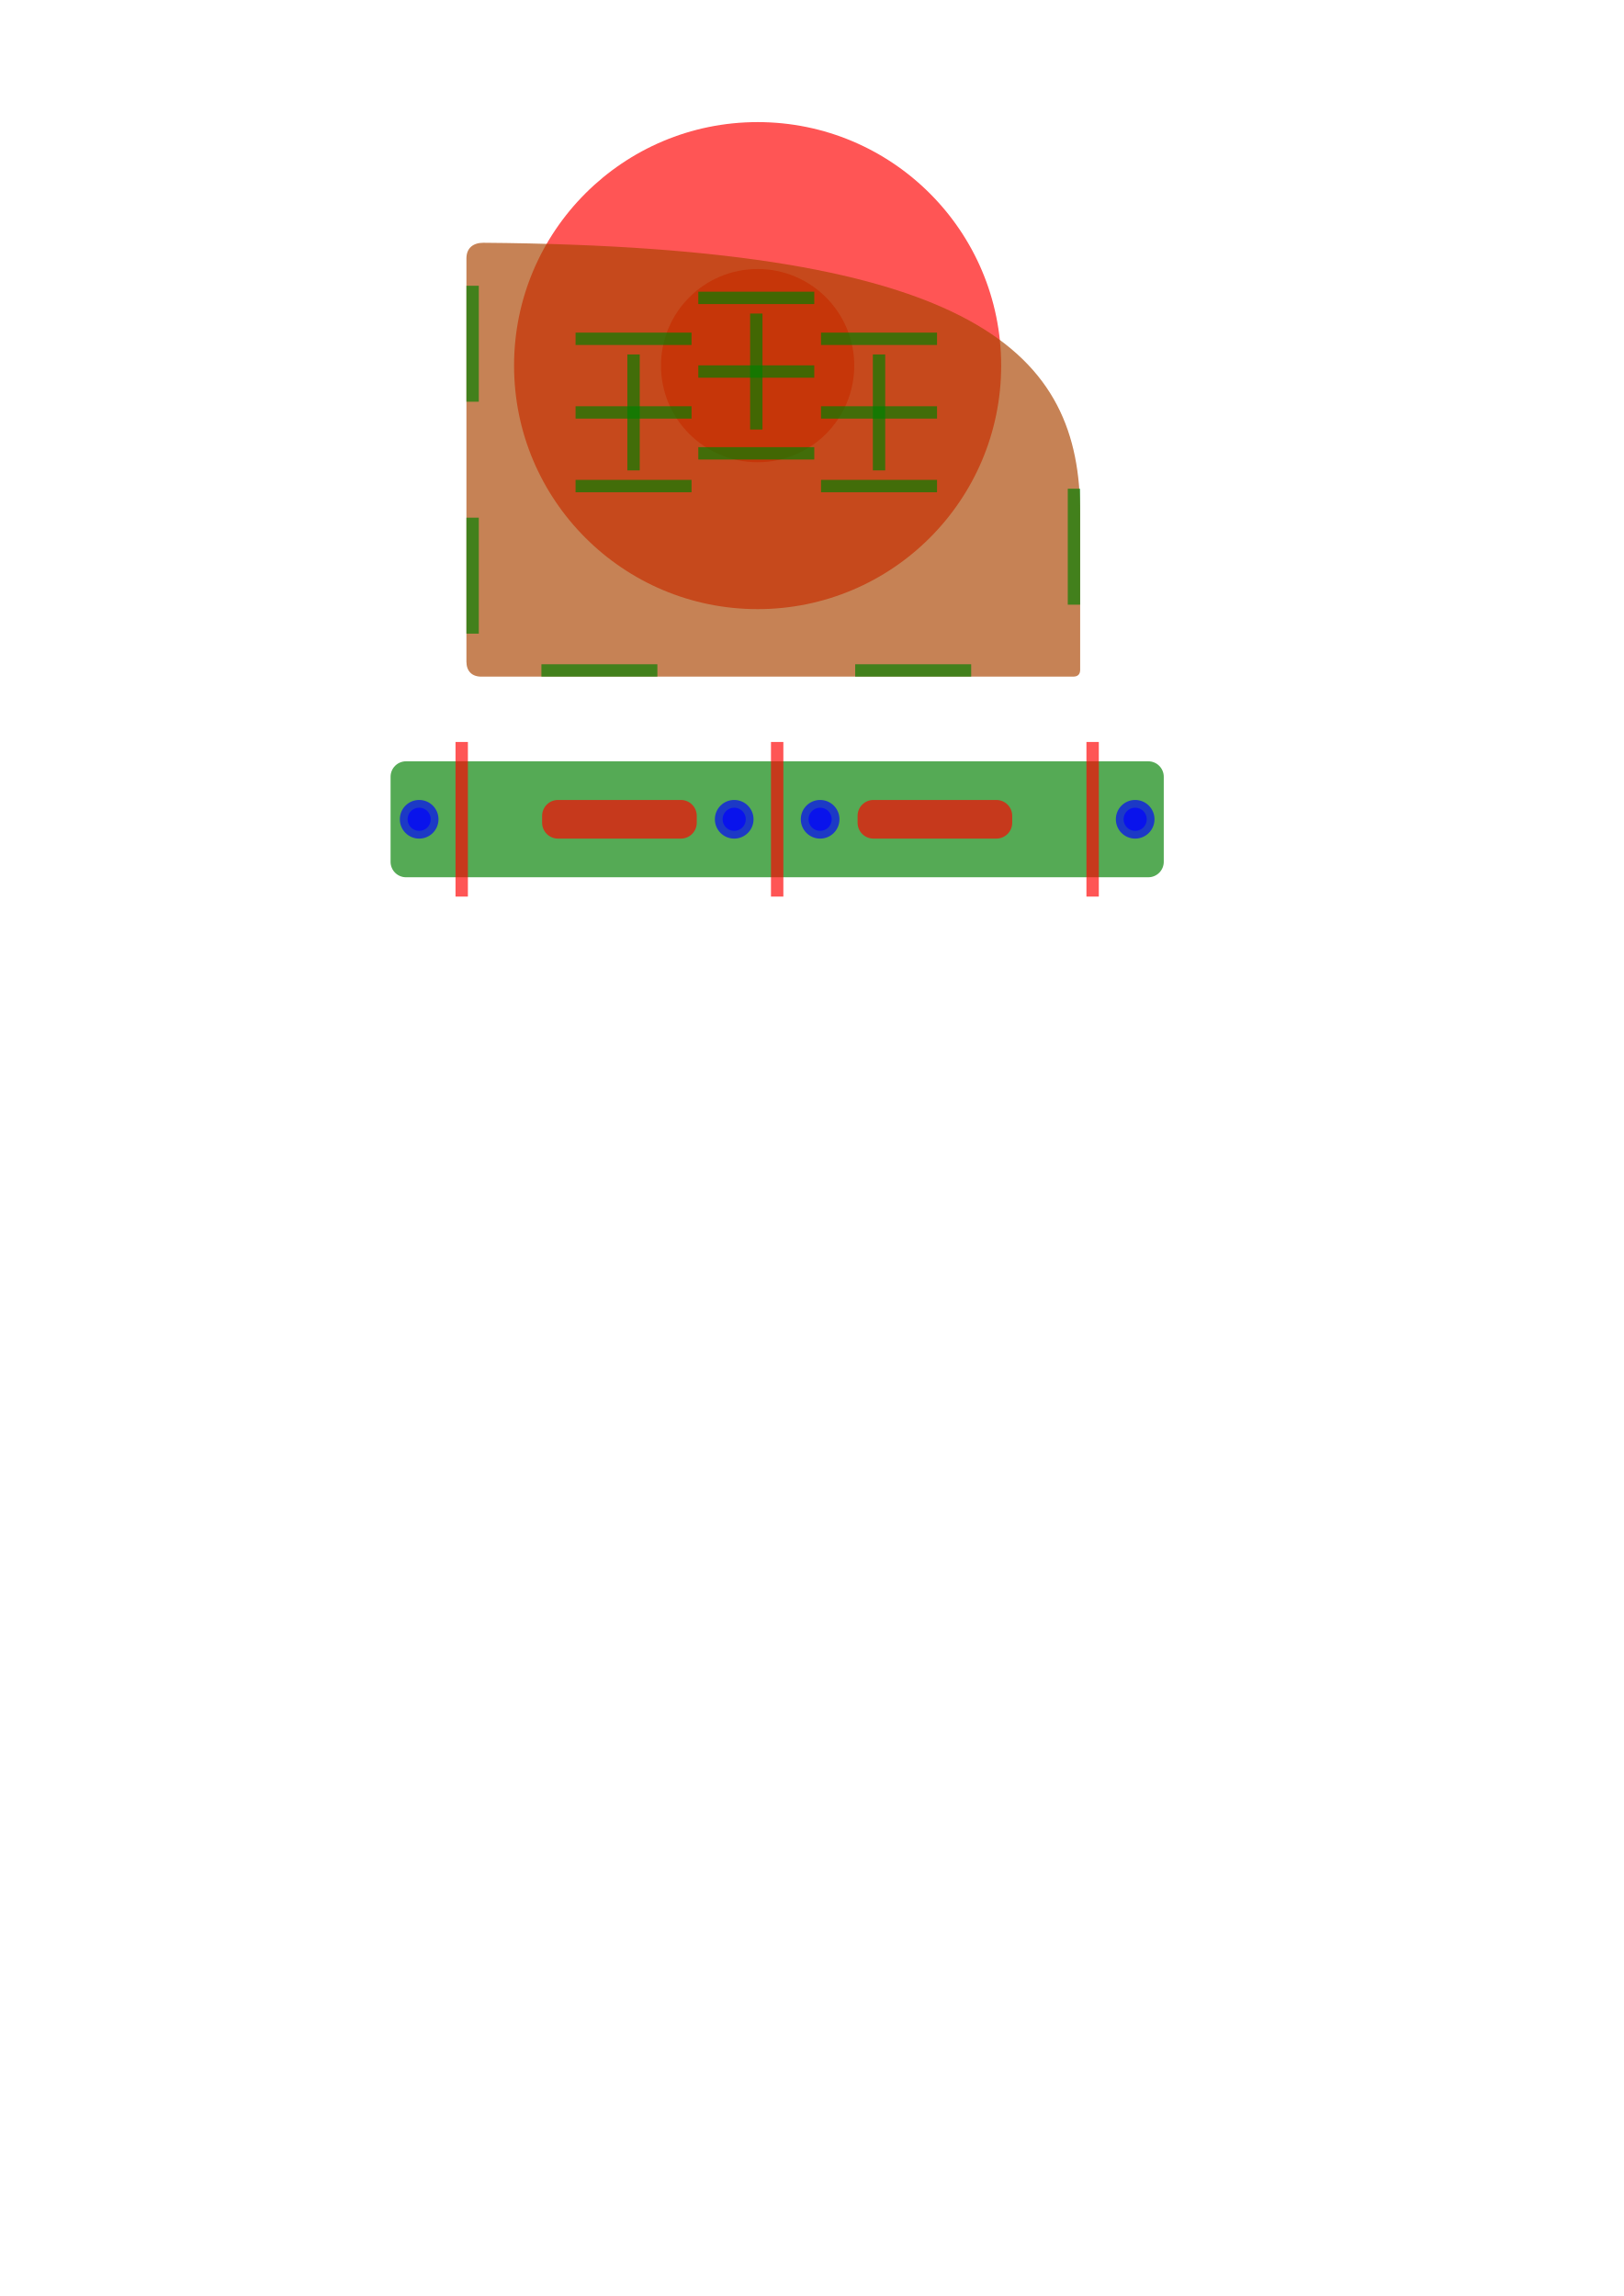
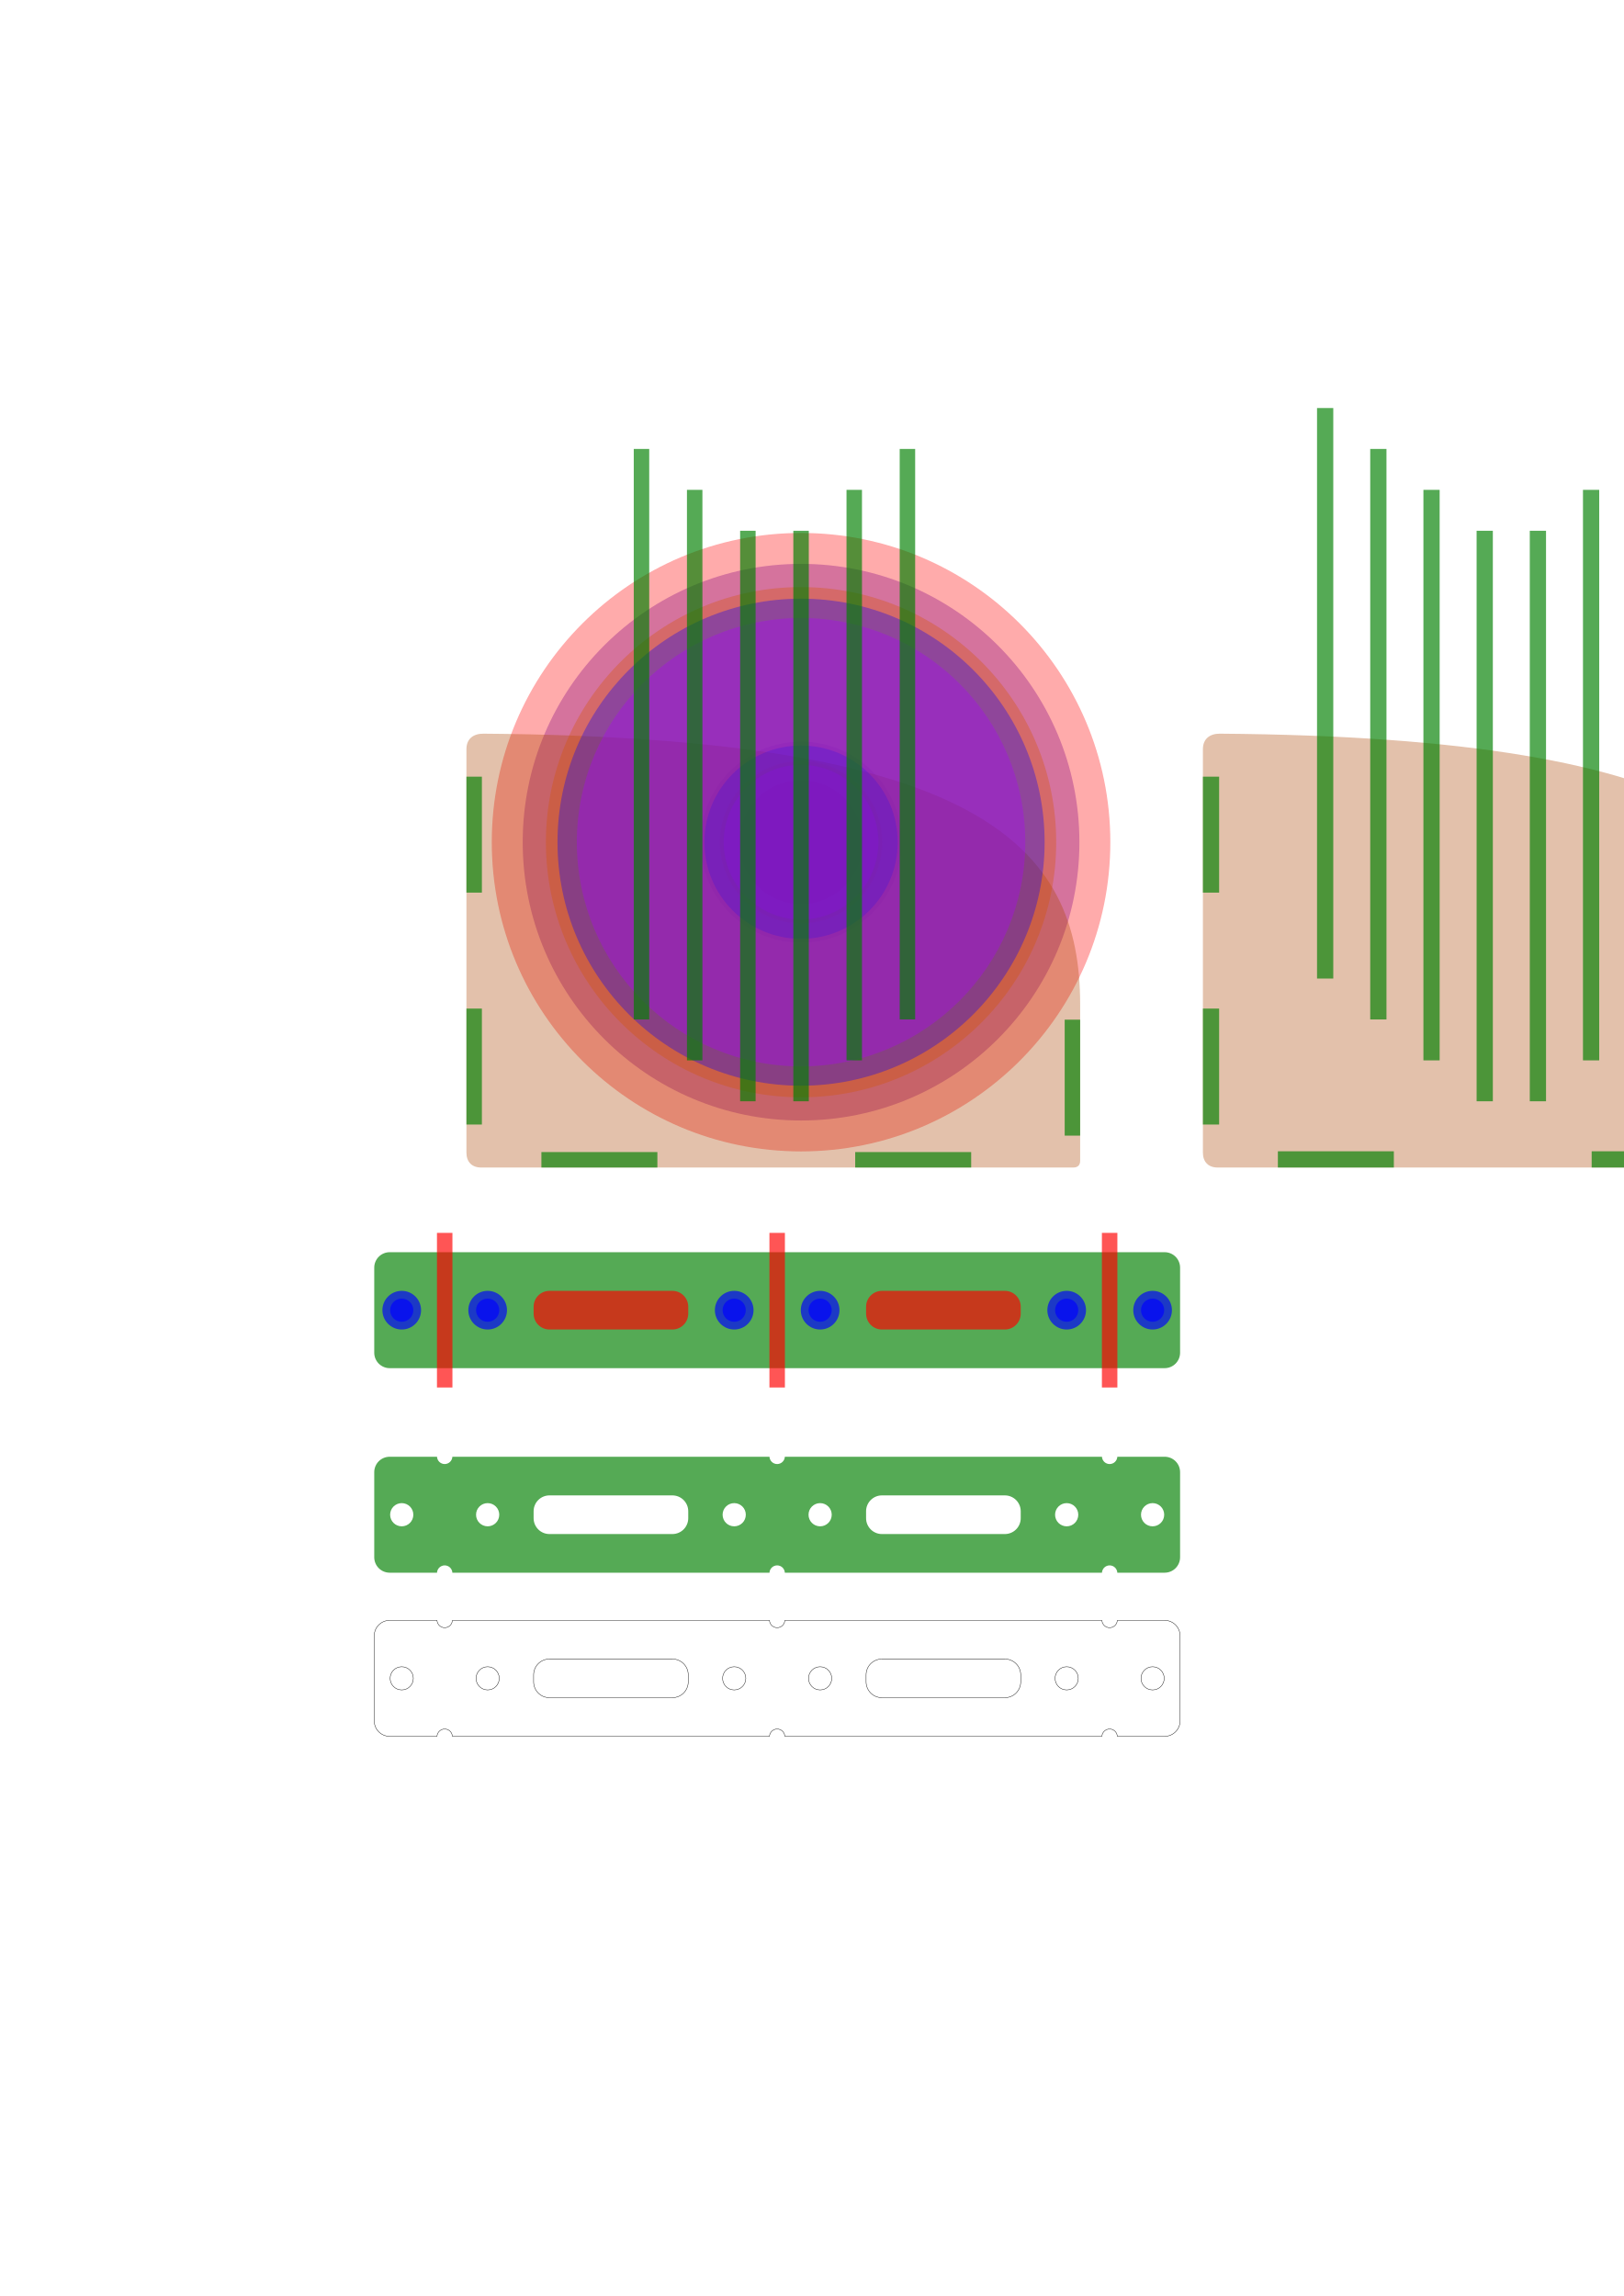
<svg xmlns="http://www.w3.org/2000/svg" width="210mm" height="297mm" viewBox="0 0 210 297" version="1.1" id="svg8">
  <defs id="defs2" />
  <g id="layer1">
-     <rect style="opacity:1;fill:#008000;fill-opacity:0.667;stroke:none;stroke-width:0.656;stroke-linecap:round;stroke-linejoin:round;stroke-miterlimit:4;stroke-dasharray:none;stroke-dashoffset:0;stroke-opacity:1" id="rect4504" width="100" height="15" x="50.514" y="98.479" rx="2" ry="2" />
-     <rect y="95.979" x="99.714" height="20" width="1.6" id="rect4514" style="opacity:1;fill:#ff0000;fill-opacity:0.667;stroke:none;stroke-width:0.656;stroke-linecap:round;stroke-linejoin:round;stroke-miterlimit:4;stroke-dasharray:none;stroke-dashoffset:0;stroke-opacity:1" />
-     <rect style="opacity:1;fill:#ff0000;fill-opacity:0.667;stroke:none;stroke-width:0.656;stroke-linecap:round;stroke-linejoin:round;stroke-miterlimit:4;stroke-dasharray:none;stroke-dashoffset:0;stroke-opacity:1" id="rect4518" width="1.6" height="20" x="58.914" y="95.979" />
-     <rect y="95.979" x="140.514" height="20" width="1.6" id="rect4520" style="opacity:1;fill:#ff0000;fill-opacity:0.667;stroke:none;stroke-width:0.656;stroke-linecap:round;stroke-linejoin:round;stroke-miterlimit:4;stroke-dasharray:none;stroke-dashoffset:0;stroke-opacity:1" />
-     <g id="g4512" transform="translate(10.48328,31.64459)">
-       <circle r="1.5" cy="74.334" cx="43.729" id="path4506" style="opacity:1;fill:#0000ff;fill-opacity:0.667;stroke:none;stroke-width:0.656;stroke-linecap:round;stroke-linejoin:round;stroke-miterlimit:4;stroke-dasharray:none;stroke-dashoffset:0;stroke-opacity:1" />
-       <circle r="2.5" style="opacity:1;fill:#0000ff;fill-opacity:0.667;stroke:none;stroke-width:0.656;stroke-linecap:round;stroke-linejoin:round;stroke-miterlimit:4;stroke-dasharray:none;stroke-dashoffset:0;stroke-opacity:1" id="circle4508" cx="43.729" cy="74.334" />
-     </g>
-     <g transform="translate(103.0874,31.64459)" id="g4531">
-       <circle style="opacity:1;fill:#0000ff;fill-opacity:0.667;stroke:none;stroke-width:0.656;stroke-linecap:round;stroke-linejoin:round;stroke-miterlimit:4;stroke-dasharray:none;stroke-dashoffset:0;stroke-opacity:1" id="circle4527" cx="43.729" cy="74.334" r="1.5" />
-       <circle cy="74.334" cx="43.729" id="circle4529" style="opacity:1;fill:#0000ff;fill-opacity:0.667;stroke:none;stroke-width:0.656;stroke-linecap:round;stroke-linejoin:round;stroke-miterlimit:4;stroke-dasharray:none;stroke-dashoffset:0;stroke-opacity:1" r="2.5" />
-     </g>
-     <g id="g4565" transform="translate(4.5928955e-5,26.45833)">
+     <rect style="opacity:1;fill:#008000;fill-opacity:0.667;stroke:none;stroke-width:0.656;stroke-linecap:round;stroke-linejoin:round;stroke-miterlimit:4;stroke-dasharray:none;stroke-dashoffset:0;stroke-opacity:1" id="rect4504" width="104.224" height="15" x="48.402" y="161.979" rx="2" ry="2" />
+     <g id="g4565" transform="translate(4.5910449e-5,89.95834)">
      <g transform="translate(62.34157,5.186256)" id="g4551">
        <circle style="opacity:1;fill:#0000ff;fill-opacity:0.667;stroke:none;stroke-width:0.656;stroke-linecap:round;stroke-linejoin:round;stroke-miterlimit:4;stroke-dasharray:none;stroke-dashoffset:0;stroke-opacity:1" id="circle4547" cx="43.729" cy="74.334" r="1.5" />
        <circle cy="74.334" cx="43.729" id="circle4549" style="opacity:1;fill:#0000ff;fill-opacity:0.667;stroke:none;stroke-width:0.656;stroke-linecap:round;stroke-linejoin:round;stroke-miterlimit:4;stroke-dasharray:none;stroke-dashoffset:0;stroke-opacity:1" r="2.5" />
      </g>
      <g id="g4557" transform="translate(51.22906,5.186256)">
        <circle r="1.5" cy="74.334" cx="43.729" id="circle4553" style="opacity:1;fill:#0000ff;fill-opacity:0.667;stroke:none;stroke-width:0.656;stroke-linecap:round;stroke-linejoin:round;stroke-miterlimit:4;stroke-dasharray:none;stroke-dashoffset:0;stroke-opacity:1" />
        <circle r="2.5" style="opacity:1;fill:#0000ff;fill-opacity:0.667;stroke:none;stroke-width:0.656;stroke-linecap:round;stroke-linejoin:round;stroke-miterlimit:4;stroke-dasharray:none;stroke-dashoffset:0;stroke-opacity:1" id="circle4555" cx="43.729" cy="74.334" />
      </g>
    </g>
-     <rect style="opacity:1;fill:#ff0000;fill-opacity:0.667;stroke:none;stroke-width:0.656;stroke-linecap:round;stroke-linejoin:round;stroke-miterlimit:4;stroke-dasharray:none;stroke-dashoffset:0;stroke-opacity:1" id="rect4569" width="20" height="5" x="70.114" y="103.479" rx="2.055" ry="2.055" />
-     <rect ry="2.055" rx="2.055" y="103.479" x="110.914" height="5" width="20" id="rect4573" style="opacity:1;fill:#ff0000;fill-opacity:0.667;stroke:none;stroke-width:0.656;stroke-linecap:round;stroke-linejoin:round;stroke-miterlimit:4;stroke-dasharray:none;stroke-dashoffset:0;stroke-opacity:1" />
-     <g id="g4587" transform="translate(21.69584,30.69168)" style="fill:#ff0000">
-       <circle r="31.5" cy="16.603" cx="76.29" id="path4578" style="opacity:1;fill:#ff0000;fill-opacity:0.667;stroke:none;stroke-width:0.656;stroke-linecap:round;stroke-linejoin:round;stroke-miterlimit:4;stroke-dasharray:none;stroke-dashoffset:0;stroke-opacity:1" />
-       <circle r="12.5" style="opacity:1;fill:#ff0000;fill-opacity:0.667;stroke:none;stroke-width:0.656;stroke-linecap:round;stroke-linejoin:round;stroke-miterlimit:4;stroke-dasharray:none;stroke-dashoffset:0;stroke-opacity:1" id="circle4583" cx="76.29" cy="16.603" />
+     <g id="g4728" transform="translate(95.34165,64.85947)" style="opacity:0.493">
+       <circle r="40" style="opacity:1;fill:#ff0000;fill-opacity:0.667;stroke:none;stroke-width:0.656;stroke-linecap:round;stroke-linejoin:round;stroke-miterlimit:4;stroke-dasharray:none;stroke-dashoffset:0;stroke-opacity:1" id="circle4704" cx="8.262" cy="44.082" />
+       <circle r="8" cy="44.082" cx="8.262" id="circle4706" style="opacity:1;fill:#ff0000;fill-opacity:0.667;stroke:none;stroke-width:0.656;stroke-linecap:round;stroke-linejoin:round;stroke-miterlimit:4;stroke-dasharray:none;stroke-dashoffset:0;stroke-opacity:1" />
    </g>
-     <path style="opacity:1;fill:#aa4400;fill-opacity:0.667;stroke:none;stroke-width:0.656;stroke-linecap:round;stroke-linejoin:round;stroke-miterlimit:4;stroke-dasharray:none;stroke-dashoffset:0;stroke-opacity:1" d="m 62.508,31.404 c 64.454,0.49 77.193,14.541 77.193,35.03 v 20.222 c 0,0.55 -0.292,0.869 -0.888,0.869 H 62.307 c -1.274,0.028 -1.982,-0.723 -1.982,-1.936 V 33.422 c 0,-1.358 0.899,-2.018 2.182,-2.018 z" id="rect4580" />
-     <rect style="opacity:1;fill:#008000;fill-opacity:0.667;stroke:none;stroke-width:0.656;stroke-linecap:round;stroke-linejoin:round;stroke-miterlimit:4;stroke-dasharray:none;stroke-dashoffset:0;stroke-opacity:1" id="rect4613" width="1.6" height="15" x="138.1" y="63.218" />
-     <rect y="-105.314" x="37.734" height="15" width="1.6" id="rect4615" style="opacity:1;fill:#008000;fill-opacity:0.667;stroke:none;stroke-width:0.656;stroke-linecap:round;stroke-linejoin:round;stroke-miterlimit:4;stroke-dasharray:none;stroke-dashoffset:0;stroke-opacity:1" transform="rotate(90)" />
-     <rect style="opacity:1;fill:#008000;fill-opacity:0.667;stroke:none;stroke-width:0.656;stroke-linecap:round;stroke-linejoin:round;stroke-miterlimit:4;stroke-dasharray:none;stroke-dashoffset:0;stroke-opacity:1" id="rect4597" width="1.6" height="15" x="-61.925" y="-51.965" transform="scale(-1)" />
-     <rect transform="scale(-1)" y="-81.965" x="-61.925" height="15" width="1.6" id="rect4607" style="opacity:1;fill:#008000;fill-opacity:0.667;stroke:none;stroke-width:0.656;stroke-linecap:round;stroke-linejoin:round;stroke-miterlimit:4;stroke-dasharray:none;stroke-dashoffset:0;stroke-opacity:1" />
-     <rect transform="rotate(-90)" y="110.606" x="-87.526" height="15" width="1.6" id="rect4624" style="opacity:1;fill:#008000;fill-opacity:0.667;stroke:none;stroke-width:0.656;stroke-linecap:round;stroke-linejoin:round;stroke-miterlimit:4;stroke-dasharray:none;stroke-dashoffset:0;stroke-opacity:1" />
-     <rect style="opacity:1;fill:#008000;fill-opacity:0.667;stroke:none;stroke-width:0.656;stroke-linecap:round;stroke-linejoin:round;stroke-miterlimit:4;stroke-dasharray:none;stroke-dashoffset:0;stroke-opacity:1" id="rect4626" width="1.6" height="15" x="-87.526" y="70.022" transform="rotate(-90)" />
-     <rect transform="rotate(90)" style="opacity:1;fill:#008000;fill-opacity:0.667;stroke:none;stroke-width:0.656;stroke-linecap:round;stroke-linejoin:round;stroke-miterlimit:4;stroke-dasharray:none;stroke-dashoffset:0;stroke-opacity:1" id="rect4644" width="1.6" height="15" x="57.842" y="-105.314" />
-     <rect y="-55.559" x="-98.614" height="15" width="1.6" id="rect4646" style="opacity:1;fill:#008000;fill-opacity:0.667;stroke:none;stroke-width:0.656;stroke-linecap:round;stroke-linejoin:round;stroke-miterlimit:4;stroke-dasharray:none;stroke-dashoffset:0;stroke-opacity:1" transform="scale(-1)" />
-     <rect y="-105.314" x="47.259" height="15" width="1.6" id="rect4648" style="opacity:1;fill:#008000;fill-opacity:0.667;stroke:none;stroke-width:0.656;stroke-linecap:round;stroke-linejoin:round;stroke-miterlimit:4;stroke-dasharray:none;stroke-dashoffset:0;stroke-opacity:1" transform="rotate(90)" />
-     <rect transform="rotate(90)" style="opacity:1;fill:#008000;fill-opacity:0.667;stroke:none;stroke-width:0.656;stroke-linecap:round;stroke-linejoin:round;stroke-miterlimit:4;stroke-dasharray:none;stroke-dashoffset:0;stroke-opacity:1" id="rect4674" width="1.6" height="15" x="43.025" y="-89.439" />
-     <rect y="-89.439" x="62.075" height="15" width="1.6" id="rect4676" style="opacity:1;fill:#008000;fill-opacity:0.667;stroke:none;stroke-width:0.656;stroke-linecap:round;stroke-linejoin:round;stroke-miterlimit:4;stroke-dasharray:none;stroke-dashoffset:0;stroke-opacity:1" transform="rotate(90)" />
-     <rect transform="scale(-1)" style="opacity:1;fill:#008000;fill-opacity:0.667;stroke:none;stroke-width:0.656;stroke-linecap:round;stroke-linejoin:round;stroke-miterlimit:4;stroke-dasharray:none;stroke-dashoffset:0;stroke-opacity:1" id="rect4678" width="1.6" height="15" x="-82.739" y="-60.85" />
-     <rect transform="rotate(90)" style="opacity:1;fill:#008000;fill-opacity:0.667;stroke:none;stroke-width:0.656;stroke-linecap:round;stroke-linejoin:round;stroke-miterlimit:4;stroke-dasharray:none;stroke-dashoffset:0;stroke-opacity:1" id="rect4680" width="1.6" height="15" x="52.55" y="-89.439" />
-     <rect y="-121.189" x="43.025" height="15" width="1.6" id="rect4682" style="opacity:1;fill:#008000;fill-opacity:0.667;stroke:none;stroke-width:0.656;stroke-linecap:round;stroke-linejoin:round;stroke-miterlimit:4;stroke-dasharray:none;stroke-dashoffset:0;stroke-opacity:1" transform="rotate(90)" />
-     <rect transform="rotate(90)" style="opacity:1;fill:#008000;fill-opacity:0.667;stroke:none;stroke-width:0.656;stroke-linecap:round;stroke-linejoin:round;stroke-miterlimit:4;stroke-dasharray:none;stroke-dashoffset:0;stroke-opacity:1" id="rect4684" width="1.6" height="15" x="62.075" y="-121.189" />
-     <rect y="-60.85" x="-114.489" height="15" width="1.6" id="rect4686" style="opacity:1;fill:#008000;fill-opacity:0.667;stroke:none;stroke-width:0.656;stroke-linecap:round;stroke-linejoin:round;stroke-miterlimit:4;stroke-dasharray:none;stroke-dashoffset:0;stroke-opacity:1" transform="scale(-1)" />
-     <rect y="-121.189" x="52.55" height="15" width="1.6" id="rect4688" style="opacity:1;fill:#008000;fill-opacity:0.667;stroke:none;stroke-width:0.656;stroke-linecap:round;stroke-linejoin:round;stroke-miterlimit:4;stroke-dasharray:none;stroke-dashoffset:0;stroke-opacity:1" transform="rotate(90)" />
+     <g id="g4760" style="opacity:0.493" transform="translate(25.25831,224.9012)">
+       <circle r="36" cy="-115.96" cx="78.346" id="circle4750" style="opacity:1;fill:#800080;fill-opacity:0.667;stroke:none;stroke-width:0.656;stroke-linecap:round;stroke-linejoin:round;stroke-miterlimit:4;stroke-dasharray:none;stroke-dashoffset:0;stroke-opacity:1" />
+       <circle r="13" style="opacity:1;fill:#800080;fill-opacity:0.667;stroke:none;stroke-width:0.656;stroke-linecap:round;stroke-linejoin:round;stroke-miterlimit:4;stroke-dasharray:none;stroke-dashoffset:0;stroke-opacity:1" id="circle4752" cx="78.346" cy="-115.96" />
+     </g>
+     <path style="opacity:0.493;fill:#aa4400;fill-opacity:0.667;stroke:none;stroke-width:0.656;stroke-linecap:round;stroke-linejoin:round;stroke-miterlimit:4;stroke-dasharray:none;stroke-dashoffset:0;stroke-opacity:1" d="m 62.508,94.904 c 64.454,0.49 77.193,14.541 77.193,35.03 v 20.222 c 0,0.55 -0.292,0.869 -0.888,0.869 H 62.307 c -1.274,0.028 -1.982,-0.723 -1.982,-1.936 V 96.922 c 0,-1.358 0.899,-2.018 2.182,-2.018 z" id="rect4580" />
+     <rect style="opacity:1;fill:#008000;fill-opacity:0.667;stroke:none;stroke-width:0.656;stroke-linecap:round;stroke-linejoin:round;stroke-miterlimit:4;stroke-dasharray:none;stroke-dashoffset:0;stroke-opacity:1" id="rect4597" width="2" height="15" x="-62.325" y="-115.465" transform="scale(-1)" />
+     <rect transform="scale(-1)" y="-145.465" x="-62.325" height="15" width="2" id="rect4607" style="opacity:1;fill:#008000;fill-opacity:0.667;stroke:none;stroke-width:0.656;stroke-linecap:round;stroke-linejoin:round;stroke-miterlimit:4;stroke-dasharray:none;stroke-dashoffset:0;stroke-opacity:1" />
+     <rect transform="rotate(-90)" y="110.606" x="-151.026" height="15" width="2" id="rect4624" style="opacity:1;fill:#008000;fill-opacity:0.667;stroke:none;stroke-width:0.656;stroke-linecap:round;stroke-linejoin:round;stroke-miterlimit:4;stroke-dasharray:none;stroke-dashoffset:0;stroke-opacity:1" />
+     <rect style="opacity:1;fill:#008000;fill-opacity:0.667;stroke:none;stroke-width:0.656;stroke-linecap:round;stroke-linejoin:round;stroke-miterlimit:4;stroke-dasharray:none;stroke-dashoffset:0;stroke-opacity:1" id="rect4626" width="2" height="15" x="-151.026" y="70.022" transform="rotate(-90)" />
+     <rect y="-146.9" x="-139.7" height="15" width="2" id="rect4646" style="opacity:1;fill:#008000;fill-opacity:0.667;stroke:none;stroke-width:0.656;stroke-linecap:round;stroke-linejoin:round;stroke-miterlimit:4;stroke-dasharray:none;stroke-dashoffset:0;stroke-opacity:1" transform="scale(-1)" />
+     <g id="g4736" style="opacity:0.493" transform="translate(102.3416,147.8178)">
+       <circle r="33" cy="-38.876" cx="1.262" id="circle4710" style="opacity:1;fill:#d45500;fill-opacity:0.667;stroke:none;stroke-width:0.656;stroke-linecap:round;stroke-linejoin:round;stroke-miterlimit:4;stroke-dasharray:none;stroke-dashoffset:0;stroke-opacity:1" />
+       <circle r="10.5" style="opacity:1;fill:#d45500;fill-opacity:0.667;stroke:none;stroke-width:0.656;stroke-linecap:round;stroke-linejoin:round;stroke-miterlimit:4;stroke-dasharray:none;stroke-dashoffset:0;stroke-opacity:1" id="circle4712" cx="1.262" cy="-38.876" />
+     </g>
+     <g id="g4748" style="opacity:0.493" transform="translate(32.25831,143.8178)">
+       <circle r="29" style="opacity:1;fill:#ff00ff;fill-opacity:0.667;stroke:none;stroke-width:0.656;stroke-linecap:round;stroke-linejoin:round;stroke-miterlimit:4;stroke-dasharray:none;stroke-dashoffset:0;stroke-opacity:1" id="circle4730" cx="71.346" cy="-34.876" />
+       <circle r="10" cy="-34.876" cx="71.346" id="circle4732" style="opacity:1;fill:#ff00ff;fill-opacity:0.667;stroke:none;stroke-width:0.656;stroke-linecap:round;stroke-linejoin:round;stroke-miterlimit:4;stroke-dasharray:none;stroke-dashoffset:0;stroke-opacity:1" />
+     </g>
+     <g id="g4744" style="opacity:0.493" transform="translate(-44.32501,146.3178)">
+       <circle cy="-37.376" cx="147.929" id="circle4738" style="opacity:1;fill:#0000ff;fill-opacity:0.667;stroke:none;stroke-width:0.656;stroke-linecap:round;stroke-linejoin:round;stroke-miterlimit:4;stroke-dasharray:none;stroke-dashoffset:0;stroke-opacity:1" r="31.5" />
+       <circle style="opacity:1;fill:#0000ff;fill-opacity:0.667;stroke:none;stroke-width:0.656;stroke-linecap:round;stroke-linejoin:round;stroke-miterlimit:4;stroke-dasharray:none;stroke-dashoffset:0;stroke-opacity:1" id="circle4740" cx="147.929" cy="-37.376" r="12.5" />
+     </g>
+     <rect transform="scale(-1)" style="opacity:1;fill:#008000;fill-opacity:0.667;stroke:none;stroke-width:0.656;stroke-linecap:round;stroke-linejoin:round;stroke-miterlimit:4;stroke-dasharray:none;stroke-dashoffset:0;stroke-opacity:1" id="rect4678" width="2" height="73.799" x="-104.604" y="-142.456" />
+     <rect y="-137.164" x="-111.483" height="73.799" width="2" id="rect4782" style="opacity:1;fill:#008000;fill-opacity:0.667;stroke:none;stroke-width:0.656;stroke-linecap:round;stroke-linejoin:round;stroke-miterlimit:4;stroke-dasharray:none;stroke-dashoffset:0;stroke-opacity:1" transform="scale(-1)" />
+     <rect transform="scale(-1)" style="opacity:1;fill:#008000;fill-opacity:0.667;stroke:none;stroke-width:0.656;stroke-linecap:round;stroke-linejoin:round;stroke-miterlimit:4;stroke-dasharray:none;stroke-dashoffset:0;stroke-opacity:1" id="rect4784" width="2" height="73.799" x="-118.362" y="-131.872" />
+     <rect y="-142.456" x="-97.725" height="73.799" width="2" id="rect4786" style="opacity:1;fill:#008000;fill-opacity:0.667;stroke:none;stroke-width:0.656;stroke-linecap:round;stroke-linejoin:round;stroke-miterlimit:4;stroke-dasharray:none;stroke-dashoffset:0;stroke-opacity:1" transform="scale(-1)" />
+     <rect transform="scale(-1)" style="opacity:1;fill:#008000;fill-opacity:0.667;stroke:none;stroke-width:0.656;stroke-linecap:round;stroke-linejoin:round;stroke-miterlimit:4;stroke-dasharray:none;stroke-dashoffset:0;stroke-opacity:1" id="rect4788" width="2" height="73.799" x="-90.846" y="-137.164" />
+     <rect y="-131.872" x="-83.967" height="73.799" width="2" id="rect4790" style="opacity:1;fill:#008000;fill-opacity:0.667;stroke:none;stroke-width:0.656;stroke-linecap:round;stroke-linejoin:round;stroke-miterlimit:4;stroke-dasharray:none;stroke-dashoffset:0;stroke-opacity:1" transform="scale(-1)" />
+     <rect style="opacity:1;fill:#ff0000;fill-opacity:0.667;stroke:none;stroke-width:0.656;stroke-linecap:round;stroke-linejoin:round;stroke-miterlimit:4;stroke-dasharray:none;stroke-dashoffset:0;stroke-opacity:1" id="rect4569" width="20" height="5" x="69.014" y="166.979" rx="2.055" ry="2.055" />
+     <rect ry="2.055" rx="2.055" y="166.979" x="112.014" height="5" width="20" id="rect4573" style="opacity:1;fill:#ff0000;fill-opacity:0.667;stroke:none;stroke-width:0.656;stroke-linecap:round;stroke-linejoin:round;stroke-miterlimit:4;stroke-dasharray:none;stroke-dashoffset:0;stroke-opacity:1" />
+     <rect y="159.479" x="99.514" height="20" width="2" id="rect4514" style="opacity:1;fill:#ff0000;fill-opacity:0.667;stroke:none;stroke-width:0.656;stroke-linecap:round;stroke-linejoin:round;stroke-miterlimit:4;stroke-dasharray:none;stroke-dashoffset:0;stroke-opacity:1" />
+     <rect style="opacity:1;fill:#ff0000;fill-opacity:0.667;stroke:none;stroke-width:0.656;stroke-linecap:round;stroke-linejoin:round;stroke-miterlimit:4;stroke-dasharray:none;stroke-dashoffset:0;stroke-opacity:1" id="rect4518" width="2" height="20" x="56.514" y="159.479" />
+     <rect y="159.479" x="142.514" height="20" width="2" id="rect4792" style="opacity:1;fill:#ff0000;fill-opacity:0.667;stroke:none;stroke-width:0.656;stroke-linecap:round;stroke-linejoin:round;stroke-miterlimit:4;stroke-dasharray:none;stroke-dashoffset:0;stroke-opacity:1" />
+     <path id="path4829" d="m 157.758,94.904 c 64.454,0.49 77.193,14.541 77.193,35.03 v 20.222 c 0,0.55 -0.292,0.869 -0.888,0.869 h -76.505 c -1.274,0.028 -1.982,-0.723 -1.982,-1.936 V 96.922 c 0,-1.358 0.899,-2.018 2.182,-2.018 z" style="opacity:0.493;fill:#aa4400;fill-opacity:0.667;stroke:none;stroke-width:0.656;stroke-linecap:round;stroke-linejoin:round;stroke-miterlimit:4;stroke-dasharray:none;stroke-dashoffset:0;stroke-opacity:1" />
+     <rect transform="scale(-1)" y="-115.465" x="-157.675" height="15" width="2.1" id="rect4831" style="opacity:1;fill:#008000;fill-opacity:0.667;stroke:none;stroke-width:0.656;stroke-linecap:round;stroke-linejoin:round;stroke-miterlimit:4;stroke-dasharray:none;stroke-dashoffset:0;stroke-opacity:1" />
+     <rect style="opacity:1;fill:#008000;fill-opacity:0.667;stroke:none;stroke-width:0.656;stroke-linecap:round;stroke-linejoin:round;stroke-miterlimit:4;stroke-dasharray:none;stroke-dashoffset:0;stroke-opacity:1" id="rect4833" width="2.1" height="15" x="-157.675" y="-145.465" transform="scale(-1)" />
+     <rect style="opacity:1;fill:#008000;fill-opacity:0.667;stroke:none;stroke-width:0.656;stroke-linecap:round;stroke-linejoin:round;stroke-miterlimit:4;stroke-dasharray:none;stroke-dashoffset:0;stroke-opacity:1" id="rect4835" width="2.1" height="15" x="-151.026" y="205.856" transform="rotate(-90)" />
+     <rect transform="rotate(-90)" y="165.272" x="-151.026" height="15" width="2.1" id="rect4837" style="opacity:1;fill:#008000;fill-opacity:0.667;stroke:none;stroke-width:0.656;stroke-linecap:round;stroke-linejoin:round;stroke-miterlimit:4;stroke-dasharray:none;stroke-dashoffset:0;stroke-opacity:1" />
+     <rect transform="scale(-1)" style="opacity:1;fill:#008000;fill-opacity:0.667;stroke:none;stroke-width:0.656;stroke-linecap:round;stroke-linejoin:round;stroke-miterlimit:4;stroke-dasharray:none;stroke-dashoffset:0;stroke-opacity:1" id="rect4839" width="2.1" height="15" x="-235.05" y="-146.9" />
+     <rect y="-142.456" x="-199.954" height="73.799" width="2.1" id="rect4859" style="opacity:1;fill:#008000;fill-opacity:0.667;stroke:none;stroke-width:0.656;stroke-linecap:round;stroke-linejoin:round;stroke-miterlimit:4;stroke-dasharray:none;stroke-dashoffset:0;stroke-opacity:1" transform="scale(-1)" />
+     <rect transform="scale(-1)" style="opacity:1;fill:#008000;fill-opacity:0.667;stroke:none;stroke-width:0.656;stroke-linecap:round;stroke-linejoin:round;stroke-miterlimit:4;stroke-dasharray:none;stroke-dashoffset:0;stroke-opacity:1" id="rect4861" width="2.1" height="73.799" x="-206.833" y="-137.164" />
+     <rect y="-131.872" x="-213.713" height="73.799" width="2.1" id="rect4863" style="opacity:1;fill:#008000;fill-opacity:0.667;stroke:none;stroke-width:0.656;stroke-linecap:round;stroke-linejoin:round;stroke-miterlimit:4;stroke-dasharray:none;stroke-dashoffset:0;stroke-opacity:1" transform="scale(-1)" />
+     <rect transform="scale(-1)" style="opacity:1;fill:#008000;fill-opacity:0.667;stroke:none;stroke-width:0.656;stroke-linecap:round;stroke-linejoin:round;stroke-miterlimit:4;stroke-dasharray:none;stroke-dashoffset:0;stroke-opacity:1" id="rect4865" width="2.1" height="73.799" x="-193.075" y="-142.456" />
+     <rect y="-137.164" x="-186.196" height="73.799" width="2.1" id="rect4867" style="opacity:1;fill:#008000;fill-opacity:0.667;stroke:none;stroke-width:0.656;stroke-linecap:round;stroke-linejoin:round;stroke-miterlimit:4;stroke-dasharray:none;stroke-dashoffset:0;stroke-opacity:1" transform="scale(-1)" />
+     <rect transform="scale(-1)" style="opacity:1;fill:#008000;fill-opacity:0.667;stroke:none;stroke-width:0.656;stroke-linecap:round;stroke-linejoin:round;stroke-miterlimit:4;stroke-dasharray:none;stroke-dashoffset:0;stroke-opacity:1" id="rect4869" width="2.1" height="73.799" x="-179.317" y="-131.872" />
+     <rect y="-126.581" x="-172.438" height="73.799" width="2.1" id="rect4871" style="opacity:1;fill:#008000;fill-opacity:0.667;stroke:none;stroke-width:0.656;stroke-linecap:round;stroke-linejoin:round;stroke-miterlimit:4;stroke-dasharray:none;stroke-dashoffset:0;stroke-opacity:1" transform="scale(-1)" />
+     <rect transform="scale(-1)" style="opacity:1;fill:#008000;fill-opacity:0.667;stroke:none;stroke-width:0.656;stroke-linecap:round;stroke-linejoin:round;stroke-miterlimit:4;stroke-dasharray:none;stroke-dashoffset:0;stroke-opacity:1" id="rect4873" width="2.1" height="73.799" x="-220.592" y="-126.581" />
+     <path style="opacity:0.493;fill:#aa4400;fill-opacity:0.667;stroke:none;stroke-width:0.656;stroke-linecap:round;stroke-linejoin:round;stroke-miterlimit:4;stroke-dasharray:none;stroke-dashoffset:0;stroke-opacity:1" d="m 242.424,94.904 c 64.454,0.49 77.193,14.541 77.193,35.03 v 20.222 c 0,0.55 -0.292,0.869 -0.888,0.869 h -76.505 c -1.274,0.028 -1.982,-0.723 -1.982,-1.936 V 96.922 c 0,-1.358 0.899,-2.018 2.182,-2.018 z" id="path4875" />
+     <rect style="opacity:1;fill:#008000;fill-opacity:0.667;stroke:none;stroke-width:0.656;stroke-linecap:round;stroke-linejoin:round;stroke-miterlimit:4;stroke-dasharray:none;stroke-dashoffset:0;stroke-opacity:1" id="rect4877" width="4.338" height="15.3" x="-242.442" y="-115.465" transform="scale(-1)" ry="0.3" rx="0.3" />
+     <rect transform="scale(-1)" y="-145.465" x="-242.442" height="15.3" width="4.338" id="rect4879" style="opacity:1;fill:#008000;fill-opacity:0.667;stroke:none;stroke-width:0.656;stroke-linecap:round;stroke-linejoin:round;stroke-miterlimit:4;stroke-dasharray:none;stroke-dashoffset:0;stroke-opacity:1" ry="0.3" rx="0.3" />
+     <rect transform="rotate(-90)" y="290.522" x="-153.699" height="15.3" width="4.873" id="rect4881" style="opacity:1;fill:#008000;fill-opacity:0.667;stroke:none;stroke-width:0.656;stroke-linecap:round;stroke-linejoin:round;stroke-miterlimit:4;stroke-dasharray:none;stroke-dashoffset:0;stroke-opacity:1" ry="0.3" rx="0.3" />
+     <rect style="opacity:1;fill:#008000;fill-opacity:0.667;stroke:none;stroke-width:0.656;stroke-linecap:round;stroke-linejoin:round;stroke-miterlimit:4;stroke-dasharray:none;stroke-dashoffset:0;stroke-opacity:1" id="rect4883" width="4.873" height="15.3" x="-153.699" y="249.939" transform="rotate(-90)" ry="0.3" rx="0.3" />
+     <rect y="-146.9" x="-321.889" height="15.3" width="4.472" id="rect4885" style="opacity:1;fill:#008000;fill-opacity:0.667;stroke:none;stroke-width:0.656;stroke-linecap:round;stroke-linejoin:round;stroke-miterlimit:4;stroke-dasharray:none;stroke-dashoffset:0;stroke-opacity:1" transform="scale(-1)" ry="0.3" rx="0.3" />
+     <rect transform="scale(-1)" style="opacity:1;fill:#008000;fill-opacity:0.667;stroke:none;stroke-width:0.656;stroke-linecap:round;stroke-linejoin:round;stroke-miterlimit:4;stroke-dasharray:none;stroke-dashoffset:0;stroke-opacity:1" id="rect4887" width="2.2" height="73.799" x="-284.654" y="-142.456" rx="1" ry="1" />
+     <rect y="-137.164" x="-291.533" height="73.799" width="2.2" id="rect4889" style="opacity:1;fill:#008000;fill-opacity:0.667;stroke:none;stroke-width:0.656;stroke-linecap:round;stroke-linejoin:round;stroke-miterlimit:4;stroke-dasharray:none;stroke-dashoffset:0;stroke-opacity:1" transform="scale(-1)" ry="1" rx="1" />
+     <rect transform="scale(-1)" style="opacity:1;fill:#008000;fill-opacity:0.667;stroke:none;stroke-width:0.656;stroke-linecap:round;stroke-linejoin:round;stroke-miterlimit:4;stroke-dasharray:none;stroke-dashoffset:0;stroke-opacity:1" id="rect4891" width="2.2" height="73.799" x="-298.413" y="-131.872" ry="1" rx="1" />
+     <rect y="-142.456" x="-277.775" height="73.799" width="2.2" id="rect4893" style="opacity:1;fill:#008000;fill-opacity:0.667;stroke:none;stroke-width:0.656;stroke-linecap:round;stroke-linejoin:round;stroke-miterlimit:4;stroke-dasharray:none;stroke-dashoffset:0;stroke-opacity:1" transform="scale(-1)" ry="1" rx="1" />
+     <rect transform="scale(-1)" style="opacity:1;fill:#008000;fill-opacity:0.667;stroke:none;stroke-width:0.656;stroke-linecap:round;stroke-linejoin:round;stroke-miterlimit:4;stroke-dasharray:none;stroke-dashoffset:0;stroke-opacity:1" id="rect4895" width="2.2" height="73.799" x="-270.896" y="-137.164" ry="1" rx="1" />
+     <rect y="-131.872" x="-264.017" height="73.799" width="2.2" id="rect4897" style="opacity:1;fill:#008000;fill-opacity:0.667;stroke:none;stroke-width:0.656;stroke-linecap:round;stroke-linejoin:round;stroke-miterlimit:4;stroke-dasharray:none;stroke-dashoffset:0;stroke-opacity:1" transform="scale(-1)" ry="1" rx="1" />
+     <rect transform="scale(-1)" style="opacity:1;fill:#008000;fill-opacity:0.667;stroke:none;stroke-width:0.656;stroke-linecap:round;stroke-linejoin:round;stroke-miterlimit:4;stroke-dasharray:none;stroke-dashoffset:0;stroke-opacity:1" id="rect4899" width="2.2" height="73.799" x="-257.138" y="-126.581" ry="1" rx="1" />
+     <rect y="-126.581" x="-305.292" height="73.799" width="2.2" id="rect4901" style="opacity:1;fill:#008000;fill-opacity:0.667;stroke:none;stroke-width:0.656;stroke-linecap:round;stroke-linejoin:round;stroke-miterlimit:4;stroke-dasharray:none;stroke-dashoffset:0;stroke-opacity:1" transform="scale(-1)" ry="1" rx="1" />
+     <path style="opacity:0.493;fill:#aa4400;fill-opacity:0.667;stroke:none;stroke-width:2.48;stroke-linecap:round;stroke-linejoin:round;stroke-miterlimit:4;stroke-dasharray:none;stroke-dashoffset:0;stroke-opacity:1" d="M 1256.25 358.693 C 1251.4 358.693 1248 361.187 1248 366.32 L 1248 378.578 L 1255.182 378.578 C 1255.81 378.578 1256.314 379.083 1256.314 379.711 L 1256.314 435.271 C 1256.314 435.9 1255.81 436.404 1255.182 436.404 L 1248 436.404 L 1248 491.963 L 1255.182 491.963 C 1255.81 491.963 1256.314 492.469 1256.314 493.098 L 1256.314 548.656 C 1256.314 549.284 1255.81 549.791 1255.182 549.791 L 1248 549.791 L 1248 563.488 C 1248 568.073 1250.678 570.909 1255.492 570.805 L 1284.65 570.805 L 1284.65 563.627 C 1284.65 562.999 1285.157 562.494 1285.785 562.494 L 1341.344 562.494 C 1341.972 562.494 1342.478 562.999 1342.478 563.627 L 1342.478 570.805 L 1438.037 570.805 L 1438.037 563.627 C 1438.037 562.999 1438.542 562.494 1439.17 562.494 L 1494.728 562.494 C 1495.357 562.494 1495.863 562.999 1495.863 563.627 L 1495.863 570.805 L 1544.643 570.805 C 1546.896 570.805 1548.002 569.598 1548.002 567.52 L 1548.002 555.211 L 1540.818 555.211 C 1540.19 555.211 1539.686 554.706 1539.686 554.078 L 1539.686 498.518 C 1539.686 497.889 1540.19 497.385 1540.818 497.385 L 1548.002 497.385 L 1548.002 491.092 C 1548.002 452.49 1536.03 419.936 1493.857 396.762 L 1493.857 474.635 C 1493.857 476.729 1492.172 478.414 1490.078 478.414 L 1489.322 478.414 C 1487.228 478.414 1485.543 476.729 1485.543 474.635 L 1485.543 392.504 C 1480.101 389.905 1474.206 387.446 1467.857 385.121 L 1467.857 494.635 C 1467.857 496.729 1466.172 498.414 1464.078 498.414 L 1463.322 498.414 C 1461.228 498.414 1459.543 496.729 1459.543 494.635 L 1459.543 382.244 C 1453.982 380.427 1448.088 378.707 1441.857 377.086 L 1441.857 514.635 C 1441.857 516.729 1440.172 518.414 1438.078 518.414 L 1437.322 518.414 C 1435.228 518.414 1433.543 516.729 1433.543 514.635 L 1433.543 375.027 C 1427.914 373.705 1422.018 372.458 1415.857 371.287 L 1415.857 534.635 C 1415.857 536.729 1414.172 538.414 1412.078 538.414 L 1411.322 538.414 C 1409.228 538.414 1407.543 536.729 1407.543 534.635 L 1407.543 369.783 C 1401.86 368.804 1395.983 367.879 1389.857 367.023 L 1389.857 534.635 C 1389.857 536.729 1388.172 538.414 1386.078 538.414 L 1385.322 538.414 C 1383.228 538.414 1381.543 536.729 1381.543 534.635 L 1381.543 365.918 C 1375.84 365.197 1369.937 364.533 1363.857 363.916 L 1363.857 514.635 C 1363.857 516.729 1362.172 518.414 1360.078 518.414 L 1359.322 518.414 C 1357.228 518.414 1355.543 516.729 1355.543 514.635 L 1355.543 363.113 C 1349.811 362.591 1343.919 362.113 1337.857 361.68 L 1337.857 494.635 C 1337.857 496.729 1336.172 498.414 1334.078 498.414 L 1333.322 498.414 C 1331.228 498.414 1329.543 496.729 1329.543 494.635 L 1329.543 361.117 C 1323.799 360.755 1317.893 360.436 1311.857 360.152 L 1311.857 474.635 C 1311.857 476.729 1310.172 478.414 1308.078 478.414 L 1307.322 478.414 C 1305.228 478.414 1303.543 476.729 1303.543 474.635 L 1303.543 359.795 C 1288.652 359.196 1272.925 358.82 1256.25 358.693 z " transform="scale(0.2645833)" id="path4909" />
+     <path id="path4953" d="m 422.341,94.904 c -1.283,0 -2.183,0.66 -2.183,2.018 v 3.243 h 1.9 c 0.166,0 0.3,0.134 0.3,0.3 v 14.7 c 0,0.166 -0.134,0.3 -0.3,0.3 h -1.9 v 14.7 h 1.9 c 0.166,0 0.3,0.134 0.3,0.3 v 14.7 c 0,0.166 -0.134,0.3 -0.3,0.3 h -1.9 v 3.624 c 0,1.213 0.709,1.963 1.982,1.936 h 7.715 v -1.899 c 0,-0.166 0.134,-0.3 0.3,-0.3 h 14.7 c 0.166,0 0.3,0.134 0.3,0.3 v 1.899 h 25.283 v -1.899 c 0,-0.166 0.134,-0.3 0.3,-0.3 h 14.7 c 0.166,0 0.3,0.134 0.3,0.3 v 1.899 h 12.906 c 0.596,0 0.889,-0.319 0.889,-0.869 v -3.257 h -1.901 c -0.166,0 -0.3,-0.134 -0.3,-0.3 v -14.7 c 0,-0.166 0.134,-0.3 0.3,-0.3 h 1.901 v -1.665 c 0,-10.213 -3.168,-18.827 -14.326,-24.958 v 20.604 c 0,0.554 -0.446,1 -1,1 h -0.2 c -0.554,0 -1,-0.446 -1,-1 v -21.73 c -1.44,-0.688 -3,-1.338 -4.679,-1.953 v 28.975 c 0,0.554 -0.446,1 -1,1 h -0.2 c -0.554,0 -1,-0.446 -1,-1 v -29.737 c -1.471,-0.481 -3.031,-0.936 -4.679,-1.365 v 36.393 c 0,0.554 -0.446,1 -1,1 h -0.2 c -0.554,0 -1,-0.446 -1,-1 V 99.226 c -1.489,-0.35 -3.049,-0.68 -4.679,-0.99 v 43.219 c 0,0.554 -0.446,1 -1,1 h -0.2 c -0.554,0 -1,-0.446 -1,-1 V 97.838 c -1.504,-0.259 -3.059,-0.504 -4.679,-0.73 v 44.347 c 0,0.554 -0.446,1 -1,1 h -0.2 c -0.554,0 -1,-0.446 -1,-1 V 96.816 c -1.509,-0.191 -3.071,-0.366 -4.679,-0.53 v 39.878 c 0,0.554 -0.446,1 -1,1 h -0.2 c -0.554,0 -1,-0.446 -1,-1 V 96.074 c -1.517,-0.138 -3.076,-0.265 -4.679,-0.379 v 35.178 c 0,0.554 -0.446,1 -1,1 h -0.2 c -0.554,0 -1,-0.446 -1,-1 V 95.546 c -1.52,-0.096 -3.082,-0.18 -4.679,-0.255 v 30.29 c 0,0.554 -0.446,1 -1,1 h -0.2 c -0.554,0 -1,-0.446 -1,-1 V 95.196 c -3.94,-0.158 -8.101,-0.258 -12.513,-0.291 z" style="opacity:1;fill:none;fill-opacity:0.667;stroke:#000000;stroke-width:0.05;stroke-linecap:round;stroke-linejoin:round;stroke-miterlimit:4;stroke-dasharray:none;stroke-dashoffset:0;stroke-opacity:1" />
+     <g transform="translate(19.3416,95.14459)" id="g4965">
+       <circle style="opacity:1;fill:#0000ff;fill-opacity:0.667;stroke:none;stroke-width:0.656;stroke-linecap:round;stroke-linejoin:round;stroke-miterlimit:4;stroke-dasharray:none;stroke-dashoffset:0;stroke-opacity:1" id="circle4961" cx="43.729" cy="74.334" r="1.5" />
+       <circle cy="74.334" cx="43.729" id="circle4963" style="opacity:1;fill:#0000ff;fill-opacity:0.667;stroke:none;stroke-width:0.656;stroke-linecap:round;stroke-linejoin:round;stroke-miterlimit:4;stroke-dasharray:none;stroke-dashoffset:0;stroke-opacity:1" r="2.5" />
+     </g>
+     <g id="g4971" transform="translate(8.229093,95.14459)">
+       <circle r="1.5" cy="74.334" cx="43.729" id="circle4967" style="opacity:1;fill:#0000ff;fill-opacity:0.667;stroke:none;stroke-width:0.656;stroke-linecap:round;stroke-linejoin:round;stroke-miterlimit:4;stroke-dasharray:none;stroke-dashoffset:0;stroke-opacity:1" />
+       <circle r="2.5" style="opacity:1;fill:#0000ff;fill-opacity:0.667;stroke:none;stroke-width:0.656;stroke-linecap:round;stroke-linejoin:round;stroke-miterlimit:4;stroke-dasharray:none;stroke-dashoffset:0;stroke-opacity:1" id="circle4969" cx="43.729" cy="74.334" />
+     </g>
+     <g id="g4979" transform="translate(105.3416,95.14459)">
+       <circle r="1.5" cy="74.334" cx="43.729" id="circle4975" style="opacity:1;fill:#0000ff;fill-opacity:0.667;stroke:none;stroke-width:0.656;stroke-linecap:round;stroke-linejoin:round;stroke-miterlimit:4;stroke-dasharray:none;stroke-dashoffset:0;stroke-opacity:1" />
+       <circle r="2.5" style="opacity:1;fill:#0000ff;fill-opacity:0.667;stroke:none;stroke-width:0.656;stroke-linecap:round;stroke-linejoin:round;stroke-miterlimit:4;stroke-dasharray:none;stroke-dashoffset:0;stroke-opacity:1" id="circle4977" cx="43.729" cy="74.334" />
+     </g>
+     <g transform="translate(94.22911,95.14459)" id="g4985">
+       <circle style="opacity:1;fill:#0000ff;fill-opacity:0.667;stroke:none;stroke-width:0.656;stroke-linecap:round;stroke-linejoin:round;stroke-miterlimit:4;stroke-dasharray:none;stroke-dashoffset:0;stroke-opacity:1" id="circle4981" cx="43.729" cy="74.334" r="1.5" />
+       <circle cy="74.334" cx="43.729" id="circle4983" style="opacity:1;fill:#0000ff;fill-opacity:0.667;stroke:none;stroke-width:0.656;stroke-linecap:round;stroke-linejoin:round;stroke-miterlimit:4;stroke-dasharray:none;stroke-dashoffset:0;stroke-opacity:1" r="2.5" />
+     </g>
+     <path style="opacity:1;fill:#008000;fill-opacity:0.667;stroke:none;stroke-width:2.48;stroke-linecap:round;stroke-linejoin:round;stroke-miterlimit:4;stroke-dasharray:none;stroke-dashoffset:0;stroke-opacity:1" d="M 190.496 712.205 C 186.308 712.205 182.938 715.576 182.938 719.764 L 182.938 761.338 C 182.938 765.526 186.308 768.896 190.496 768.896 L 213.617 768.896 C 213.728 766.904 215.353 765.326 217.375 765.326 C 219.397 765.326 221.022 766.904 221.133 768.896 L 376.137 768.896 C 376.248 766.904 377.873 765.326 379.895 765.326 C 381.916 765.326 383.541 766.904 383.652 768.896 L 538.656 768.896 C 538.767 766.904 540.393 765.326 542.414 765.326 C 544.436 765.326 546.063 766.904 546.174 768.896 L 569.295 768.896 C 573.483 768.896 576.854 765.526 576.854 761.338 L 576.854 719.764 C 576.854 715.576 573.483 712.205 569.295 712.205 L 546.174 712.205 C 546.063 714.198 544.436 715.775 542.414 715.775 C 540.393 715.775 538.767 714.198 538.656 712.205 L 383.652 712.205 C 383.541 714.198 381.916 715.775 379.895 715.775 C 377.873 715.775 376.248 714.198 376.137 712.205 L 221.133 712.205 C 221.022 714.198 219.397 715.775 217.375 715.775 C 215.353 715.775 213.728 714.198 213.617 712.205 L 190.496 712.205 z M 268.607 731.102 L 328.662 731.102 C 332.966 731.102 336.43 734.566 336.43 738.869 L 336.43 742.232 C 336.43 746.536 332.966 750 328.662 750 L 268.607 750 C 264.304 750 260.84 746.536 260.84 742.232 L 260.84 738.869 C 260.84 734.566 264.304 731.102 268.607 731.102 z M 431.127 731.102 L 491.182 731.102 C 495.485 731.102 498.951 734.566 498.951 738.869 L 498.951 742.232 C 498.951 746.536 495.485 750 491.182 750 L 431.127 750 C 426.824 750 423.359 746.536 423.359 742.232 L 423.359 738.869 C 423.359 734.566 426.824 731.102 431.127 731.102 z M 196.375 734.881 A 5.669 5.669 0 0 1 202.045 740.551 A 5.669 5.669 0 0 1 196.375 746.221 A 5.669 5.669 0 0 1 190.707 740.551 A 5.669 5.669 0 0 1 196.375 734.881 z M 238.375 734.881 A 5.669 5.669 0 0 1 244.045 740.551 A 5.669 5.669 0 0 1 238.375 746.221 A 5.669 5.669 0 0 1 232.707 740.551 A 5.669 5.669 0 0 1 238.375 734.881 z M 358.895 734.881 A 5.669 5.669 0 0 1 364.564 740.551 A 5.669 5.669 0 0 1 358.895 746.221 A 5.669 5.669 0 0 1 353.227 740.551 A 5.669 5.669 0 0 1 358.895 734.881 z M 400.895 734.881 A 5.669 5.669 0 0 1 406.564 740.551 A 5.669 5.669 0 0 1 400.895 746.221 A 5.669 5.669 0 0 1 395.227 740.551 A 5.669 5.669 0 0 1 400.895 734.881 z M 521.414 734.881 A 5.669 5.669 0 0 1 527.084 740.551 A 5.669 5.669 0 0 1 521.414 746.221 A 5.669 5.669 0 0 1 515.746 740.551 A 5.669 5.669 0 0 1 521.414 734.881 z M 563.414 734.881 A 5.669 5.669 0 0 1 569.084 740.551 A 5.669 5.669 0 0 1 563.414 746.221 A 5.669 5.669 0 0 1 557.746 740.551 A 5.669 5.669 0 0 1 563.414 734.881 z " transform="scale(0.2645833)" id="rect5006" />
+     <path id="path5115" d="m 50.402,209.604 c -1.108,0 -2,0.892 -2,2 v 11 c 0,1.108 0.892,2 2,2 h 6.117 c 0.029,-0.527 0.459,-0.945 0.994,-0.945 0.535,0 0.965,0.417 0.994,0.945 h 41.011 c 0.029,-0.527 0.459,-0.945 0.994,-0.945 0.535,0 0.965,0.417 0.994,0.945 h 41.011 c 0.029,-0.527 0.459,-0.945 0.994,-0.945 0.535,0 0.965,0.417 0.995,0.945 h 6.117 c 1.108,0 2,-0.892 2,-2 v -11 c 0,-1.108 -0.892,-2 -2,-2 h -6.117 c -0.029,0.527 -0.46,0.945 -0.995,0.945 -0.535,0 -0.965,-0.417 -0.994,-0.945 h -41.011 c -0.029,0.527 -0.459,0.945 -0.994,0.945 -0.535,0 -0.965,-0.417 -0.994,-0.945 H 58.508 c -0.029,0.527 -0.459,0.945 -0.994,0.945 -0.535,0 -0.965,-0.417 -0.994,-0.945 z m 20.667,5 h 15.889 c 1.139,0 2.055,0.917 2.055,2.055 v 0.89 c 0,1.139 -0.917,2.055 -2.055,2.055 h -15.889 c -1.139,0 -2.055,-0.917 -2.055,-2.055 v -0.89 c 0,-1.139 0.917,-2.055 2.055,-2.055 z m 43,0 h 15.889 c 1.139,0 2.056,0.917 2.056,2.055 v 0.89 c 0,1.139 -0.917,2.055 -2.056,2.055 H 114.069 c -1.139,0 -2.055,-0.917 -2.055,-2.055 v -0.89 c 0,-1.139 0.917,-2.055 2.055,-2.055 z m -62.111,1 a 1.5,1.5 0 0 1 1.5,1.5 1.5,1.5 0 0 1 -1.5,1.5 1.5,1.5 0 0 1 -1.5,-1.5 1.5,1.5 0 0 1 1.5,-1.5 z m 11.113,0 a 1.5,1.5 0 0 1 1.5,1.5 1.5,1.5 0 0 1 -1.5,1.5 1.5,1.5 0 0 1 -1.5,-1.5 1.5,1.5 0 0 1 1.5,-1.5 z m 31.887,0 a 1.5,1.5 0 0 1 1.5,1.5 1.5,1.5 0 0 1 -1.5,1.5 1.5,1.5 0 0 1 -1.5,-1.5 1.5,1.5 0 0 1 1.5,-1.5 z m 11.113,0 a 1.5,1.5 0 0 1 1.5,1.5 1.5,1.5 0 0 1 -1.5,1.5 1.5,1.5 0 0 1 -1.5,-1.5 1.5,1.5 0 0 1 1.5,-1.5 z m 31.887,0 a 1.5,1.5 0 0 1 1.5,1.5 1.5,1.5 0 0 1 -1.5,1.5 1.5,1.5 0 0 1 -1.5,-1.5 1.5,1.5 0 0 1 1.5,-1.5 z m 11.113,0 a 1.5,1.5 0 0 1 1.5,1.5 1.5,1.5 0 0 1 -1.5,1.5 1.5,1.5 0 0 1 -1.5,-1.5 1.5,1.5 0 0 1 1.5,-1.5 z" style="opacity:1;fill:none;fill-opacity:0.667;stroke:#000000;stroke-width:0.05;stroke-linecap:round;stroke-linejoin:round;stroke-miterlimit:4;stroke-dasharray:none;stroke-dashoffset:0;stroke-opacity:1" />
  </g>
</svg>
